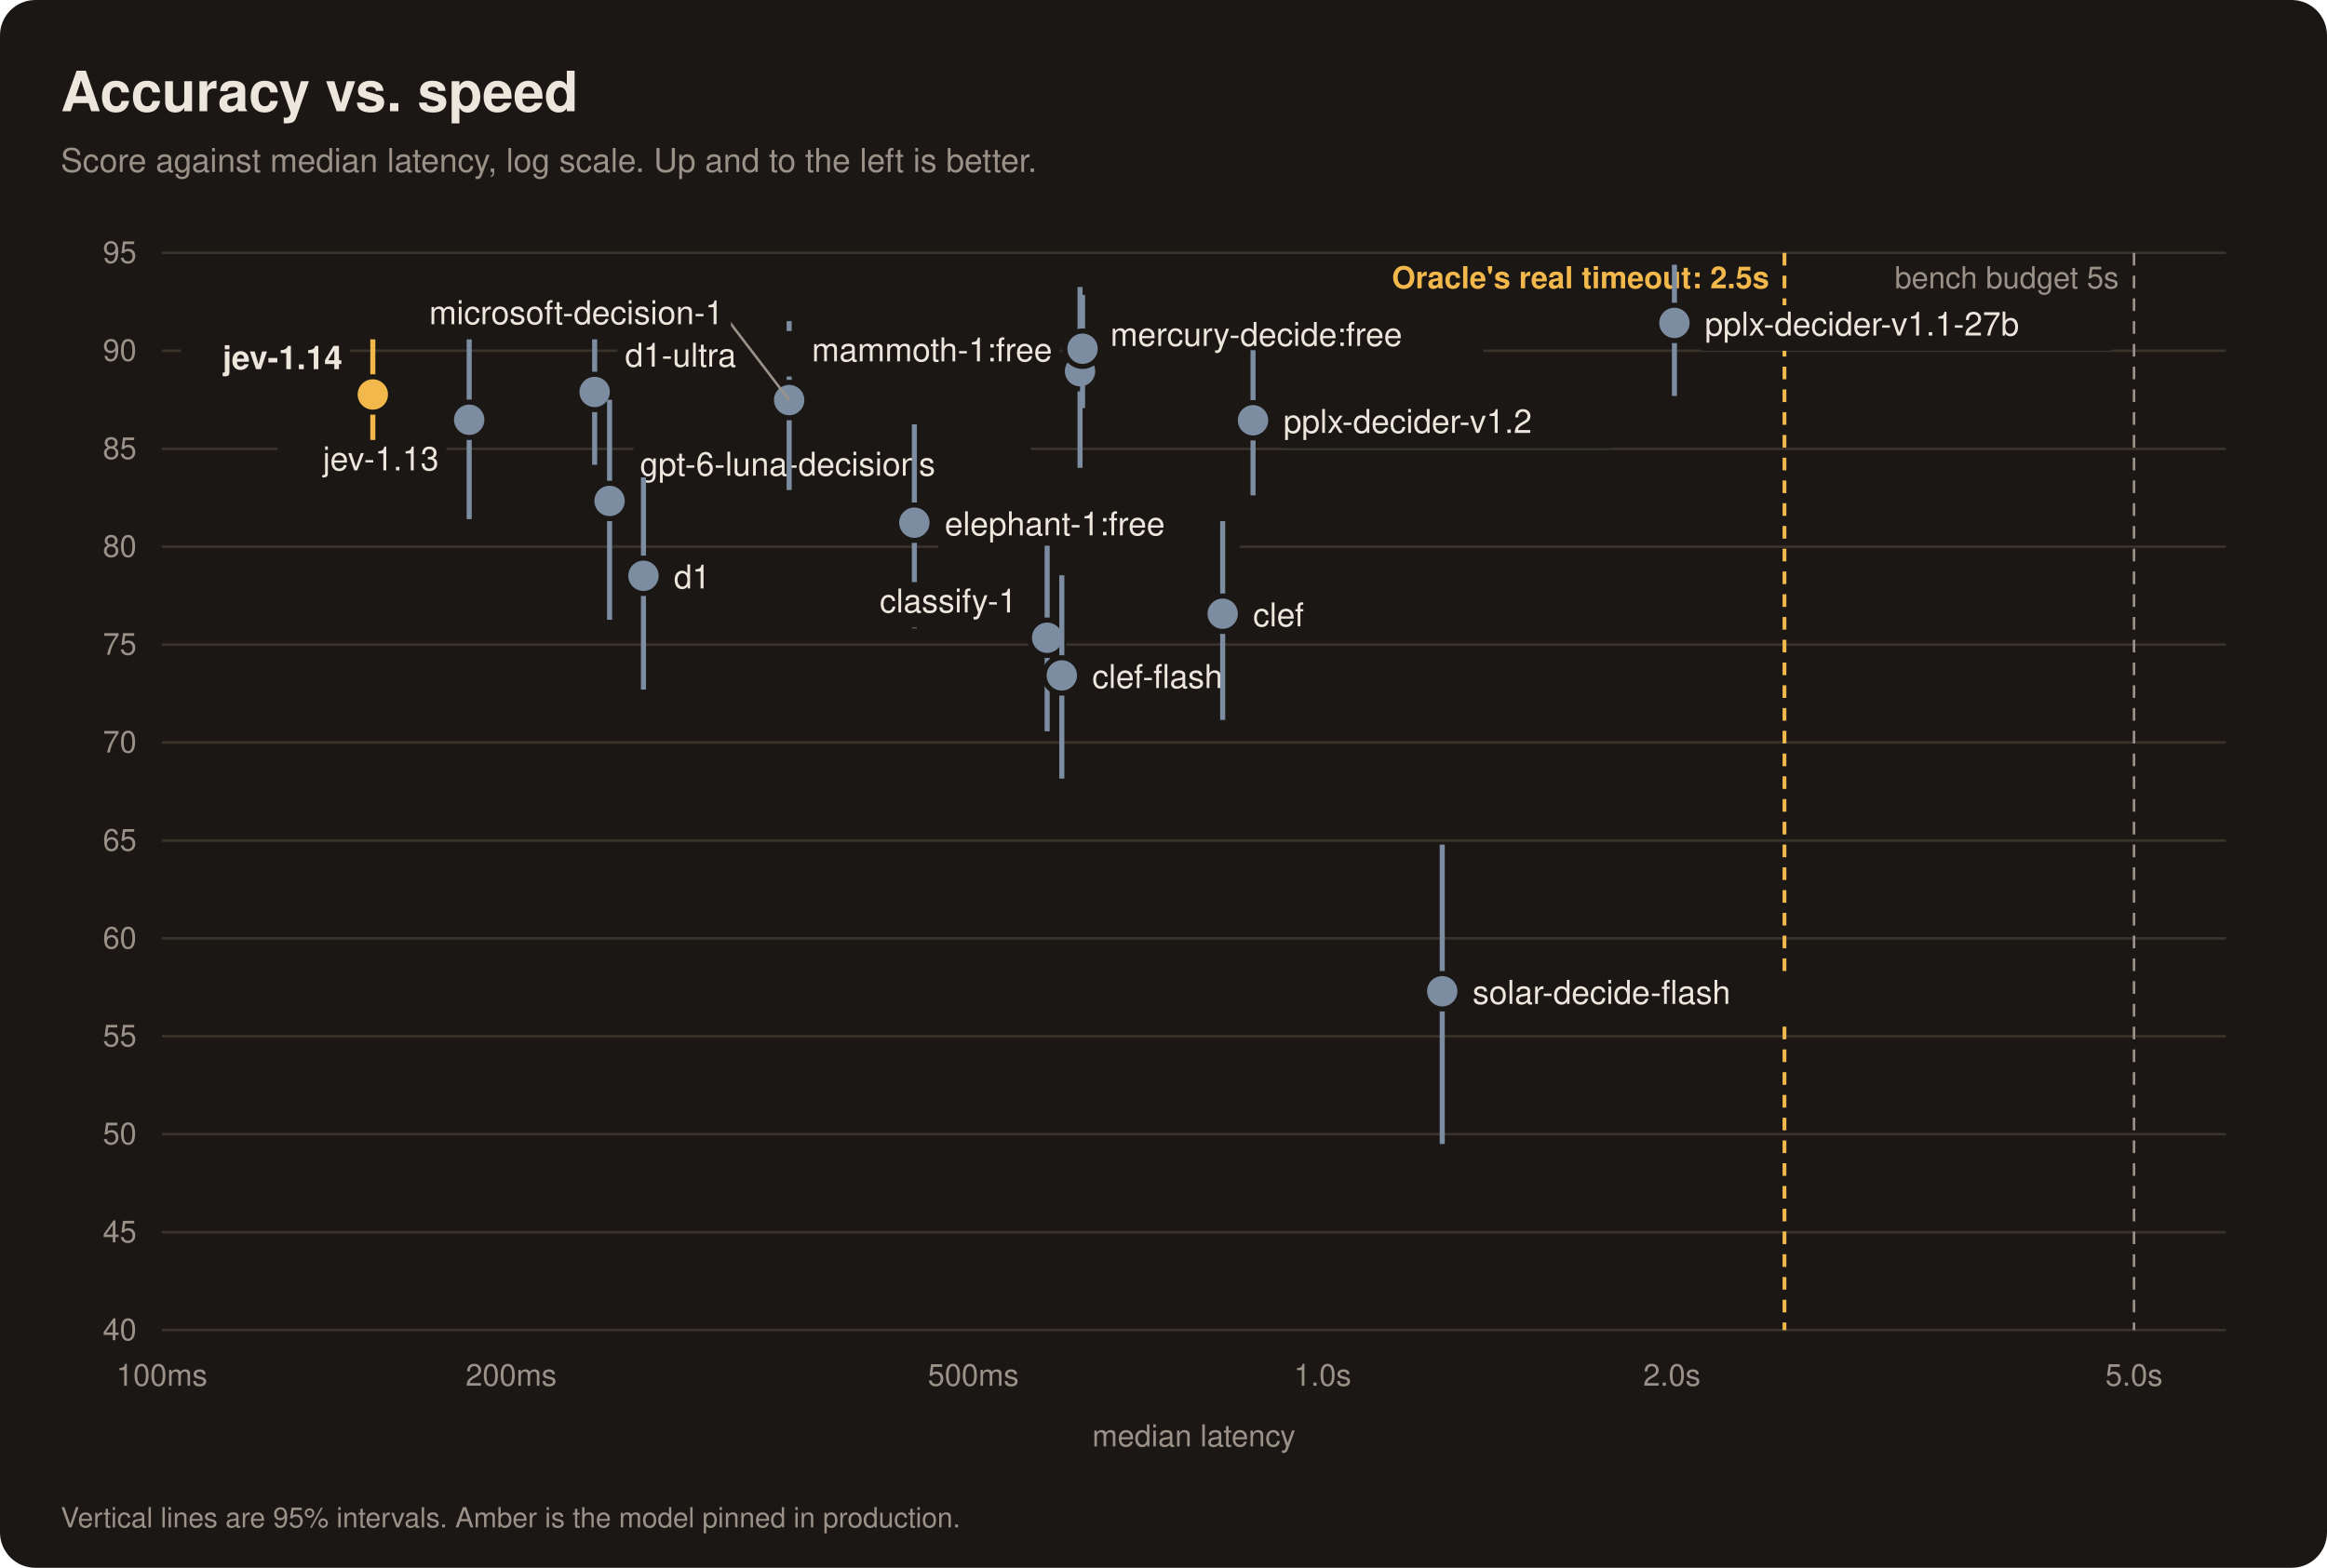
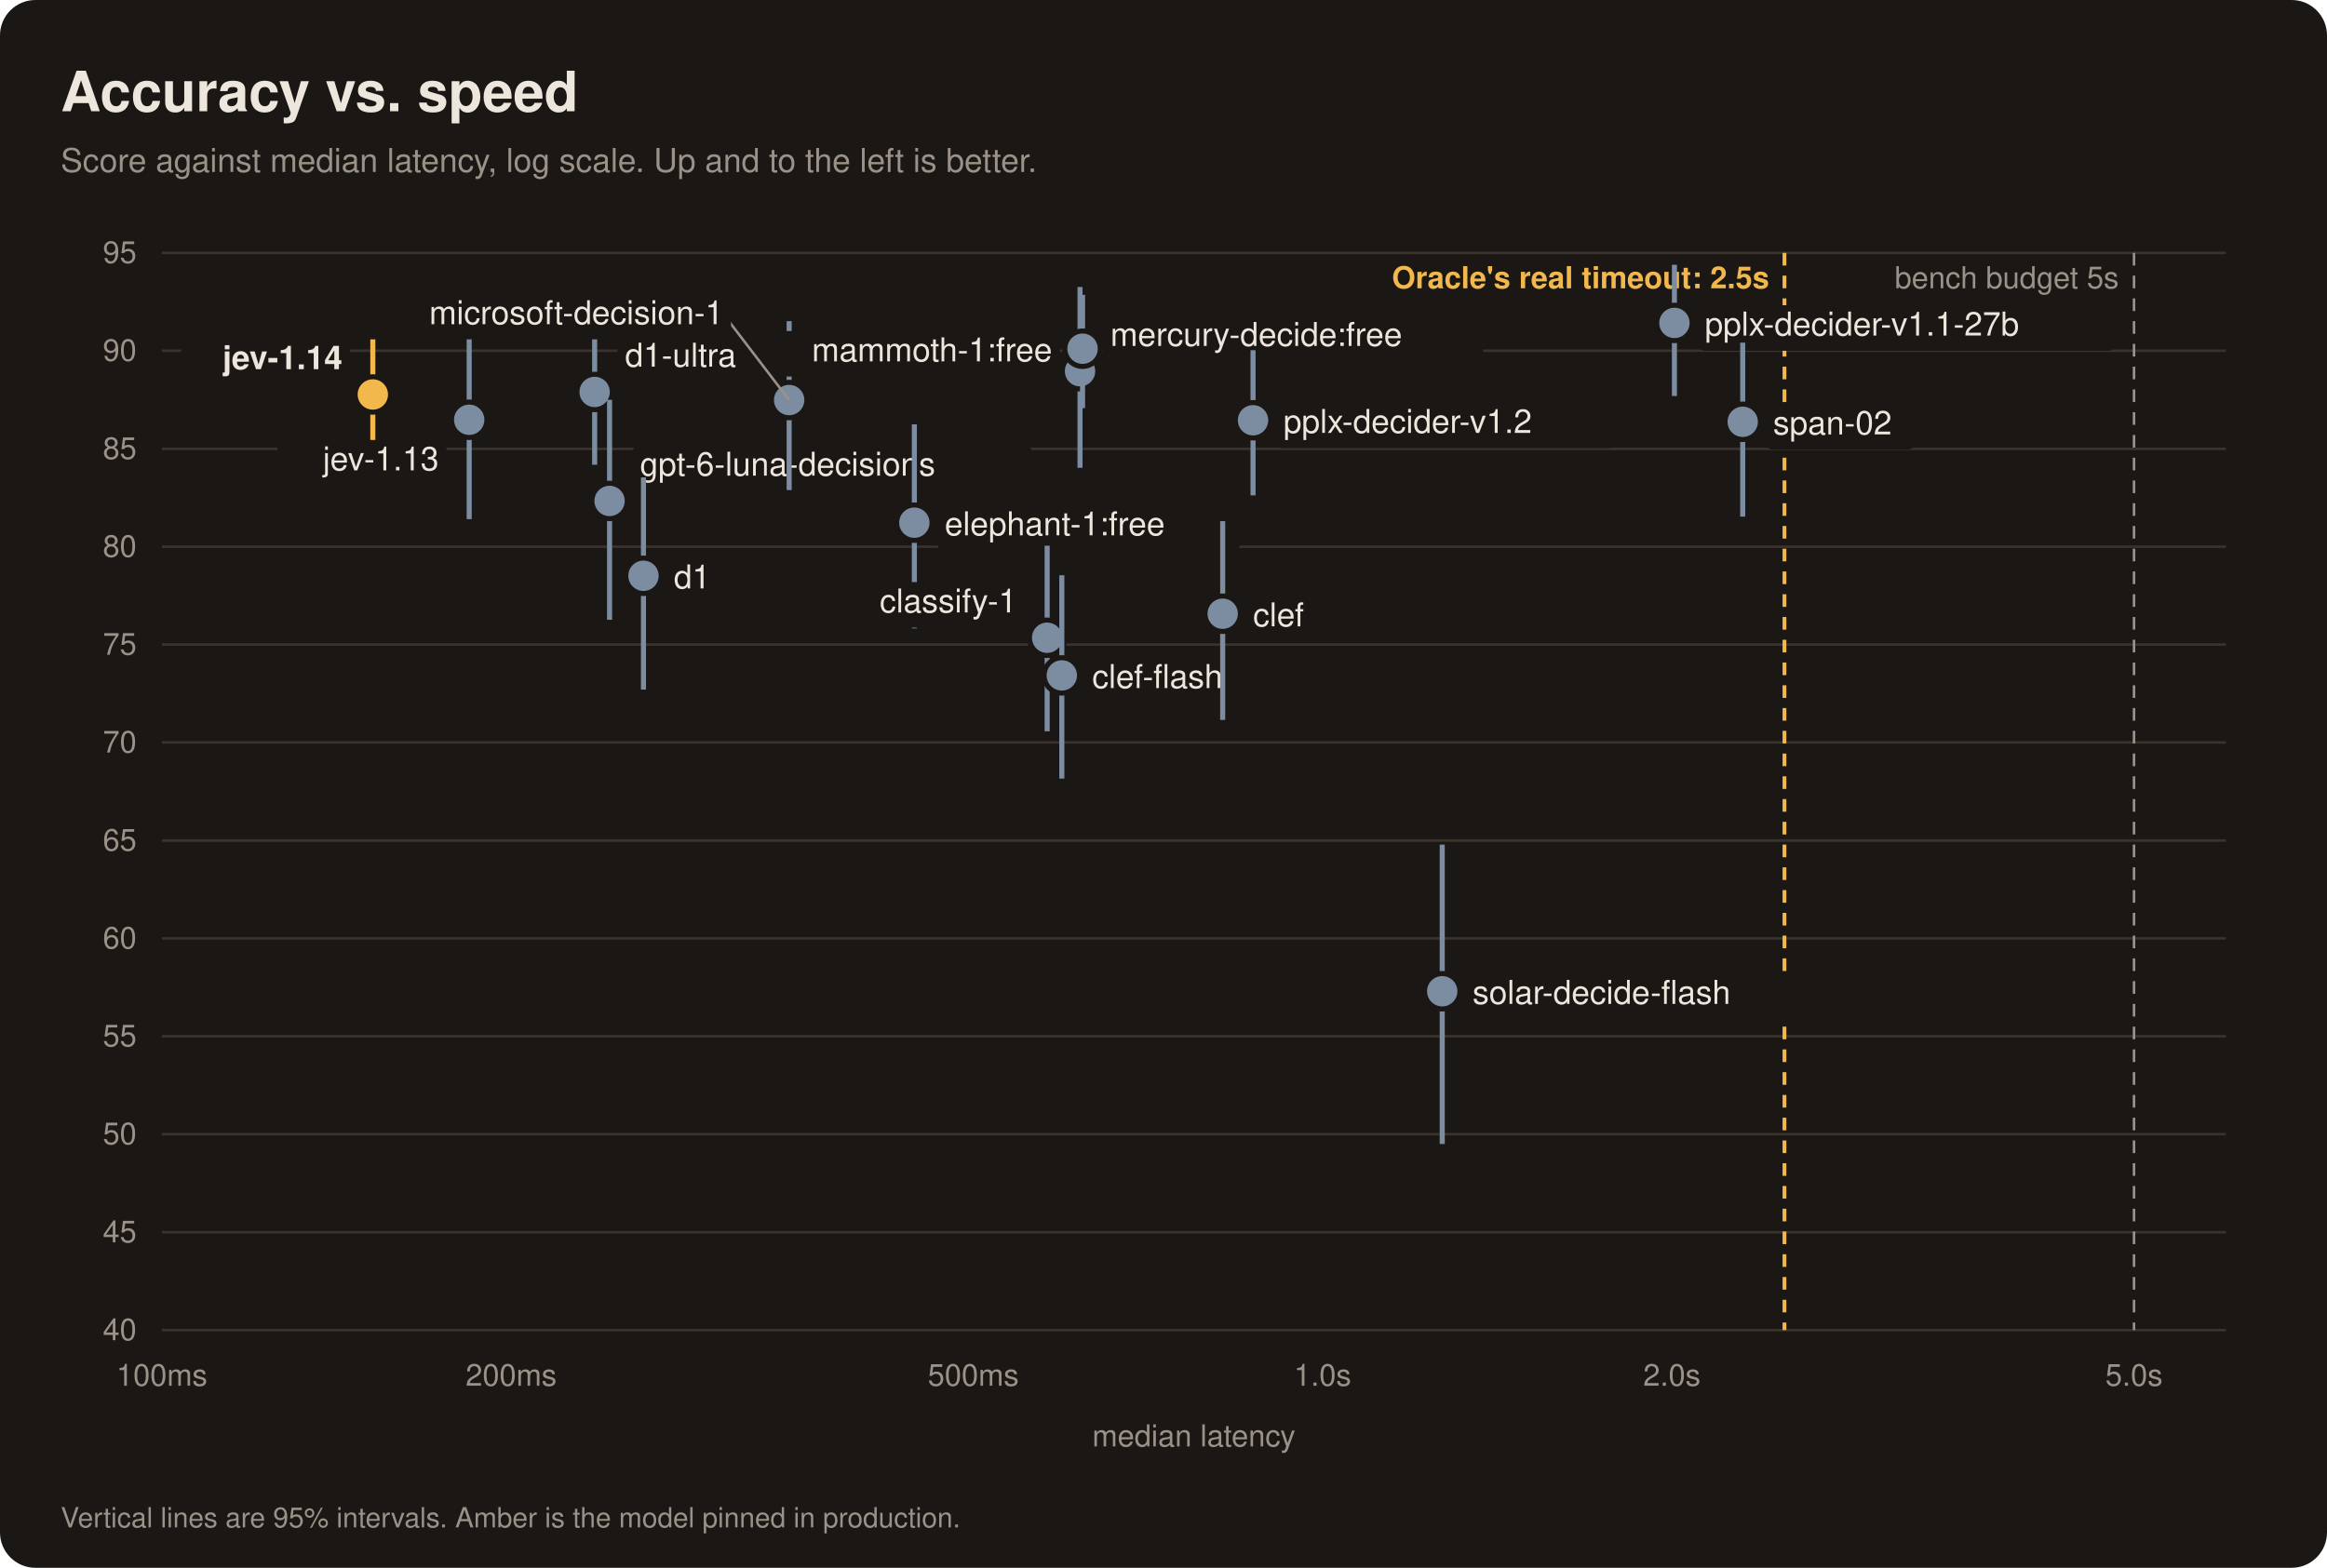
<svg xmlns="http://www.w3.org/2000/svg" viewBox="0 0 920 620" width="920" role="img" aria-label="Accuracy vs. speed" font-family="-apple-system,BlinkMacSystemFont,'Segoe UI',Helvetica,Arial,sans-serif">
  <rect width="920" height="620" rx="14" fill="#1b1714" />
  <text x="24.0" y="44.0" font-size="22" font-weight="700" fill="#ece6dd" text-anchor="start">Accuracy vs. speed</text>
  <text x="24.0" y="68.0" font-size="13" font-weight="400" fill="#9a9288" text-anchor="start">Score against median latency, log scale. Up and to the left is better.</text>
  <line x1="64.0" y1="526.0" x2="880.0" y2="526.0" stroke="#3a332c" stroke-width="1.0" />
  <text x="54.0" y="530.0" font-size="12" font-weight="400" fill="#9a9288" text-anchor="end">40</text>
  <line x1="64.0" y1="487.3" x2="880.0" y2="487.3" stroke="#3a332c" stroke-width="1.0" />
  <text x="54.0" y="491.3" font-size="12" font-weight="400" fill="#9a9288" text-anchor="end">45</text>
  <line x1="64.0" y1="448.5" x2="880.0" y2="448.5" stroke="#3a332c" stroke-width="1.0" />
  <text x="54.0" y="452.5" font-size="12" font-weight="400" fill="#9a9288" text-anchor="end">50</text>
  <line x1="64.0" y1="409.8" x2="880.0" y2="409.8" stroke="#3a332c" stroke-width="1.0" />
  <text x="54.0" y="413.8" font-size="12" font-weight="400" fill="#9a9288" text-anchor="end">55</text>
  <line x1="64.0" y1="371.1" x2="880.0" y2="371.1" stroke="#3a332c" stroke-width="1.0" />
  <text x="54.0" y="375.1" font-size="12" font-weight="400" fill="#9a9288" text-anchor="end">60</text>
  <line x1="64.0" y1="332.4" x2="880.0" y2="332.4" stroke="#3a332c" stroke-width="1.0" />
  <text x="54.0" y="336.4" font-size="12" font-weight="400" fill="#9a9288" text-anchor="end">65</text>
  <line x1="64.0" y1="293.6" x2="880.0" y2="293.6" stroke="#3a332c" stroke-width="1.0" />
  <text x="54.0" y="297.6" font-size="12" font-weight="400" fill="#9a9288" text-anchor="end">70</text>
  <line x1="64.0" y1="254.9" x2="880.0" y2="254.9" stroke="#3a332c" stroke-width="1.0" />
  <text x="54.0" y="258.9" font-size="12" font-weight="400" fill="#9a9288" text-anchor="end">75</text>
  <line x1="64.0" y1="216.2" x2="880.0" y2="216.2" stroke="#3a332c" stroke-width="1.0" />
  <text x="54.0" y="220.2" font-size="12" font-weight="400" fill="#9a9288" text-anchor="end">80</text>
  <line x1="64.0" y1="177.5" x2="880.0" y2="177.5" stroke="#3a332c" stroke-width="1.0" />
  <text x="54.0" y="181.5" font-size="12" font-weight="400" fill="#9a9288" text-anchor="end">85</text>
  <line x1="64.0" y1="138.7" x2="880.0" y2="138.7" stroke="#3a332c" stroke-width="1.0" />
  <text x="54.0" y="142.7" font-size="12" font-weight="400" fill="#9a9288" text-anchor="end">90</text>
  <line x1="64.0" y1="100.0" x2="880.0" y2="100.0" stroke="#3a332c" stroke-width="1.0" />
  <text x="54.0" y="104.0" font-size="12" font-weight="400" fill="#9a9288" text-anchor="end">95</text>
  <text x="64.0" y="548.0" font-size="12" font-weight="400" fill="#9a9288" text-anchor="middle">100ms</text>
  <text x="202.1" y="548.0" font-size="12" font-weight="400" fill="#9a9288" text-anchor="middle">200ms</text>
  <text x="384.8" y="548.0" font-size="12" font-weight="400" fill="#9a9288" text-anchor="middle">500ms</text>
  <text x="522.9" y="548.0" font-size="12" font-weight="400" fill="#9a9288" text-anchor="middle">1.0s</text>
  <text x="661.0" y="548.0" font-size="12" font-weight="400" fill="#9a9288" text-anchor="middle">2.0s</text>
  <text x="843.7" y="548.0" font-size="12" font-weight="400" fill="#9a9288" text-anchor="middle">5.0s</text>
  <text x="472.0" y="572.0" font-size="12" font-weight="400" fill="#9a9288" text-anchor="middle">median latency</text>
  <line x1="705.5" y1="100.0" x2="705.5" y2="526.0" stroke="#f2b84b" stroke-width="1.5" stroke-dasharray="5 4" />
  <text x="699.5" y="114.0" font-size="12" font-weight="600" fill="#f2b84b" text-anchor="end">Oracle's real timeout: 2.5s</text>
  <line x1="843.7" y1="100.0" x2="843.7" y2="526.0" stroke="#9a9288" stroke-width="1.0" stroke-dasharray="5 4" />
  <text x="837.7" y="114.0" font-size="12" font-weight="400" fill="#9a9288" text-anchor="end">bench budget 5s</text>
  <line x1="147.4" y1="191.3" x2="147.4" y2="123.6" stroke="#f2b84b" stroke-width="2.0" />
  <circle cx="147.4" cy="156.0" r="7" fill="#f2b84b" stroke="#1b1714" stroke-width="2" />
  <rect x="71.6" y="134.0" width="66.8" height="18.0" rx="3.0" fill="#1b1714" />
  <text x="135.4" y="146.0" font-size="13" font-weight="700" fill="#ece6dd" text-anchor="end">jev-1.14</text>
  <line x1="185.5" y1="205.3" x2="185.5" y2="131.4" stroke="#7d8da1" stroke-width="2.0" />
  <circle cx="185.5" cy="166.0" r="7" fill="#7d8da1" stroke="#1b1714" stroke-width="2" />
  <rect x="109.7" y="174.0" width="66.8" height="18.0" rx="3.0" fill="#1b1714" />
  <text x="173.5" y="186.0" font-size="13" font-weight="500" fill="#ece6dd" text-anchor="end">jev-1.13</text>
  <line x1="235.1" y1="183.8" x2="235.1" y2="129.9" stroke="#7d8da1" stroke-width="2.0" />
  <circle cx="235.1" cy="155.0" r="7" fill="#7d8da1" stroke="#1b1714" stroke-width="2" />
  <rect x="244.1" y="133.0" width="66.8" height="18.0" rx="3.0" fill="#1b1714" />
  <text x="247.1" y="145.0" font-size="13" font-weight="500" fill="#ece6dd" text-anchor="start">d1-ultra</text>
  <line x1="241.0" y1="245.1" x2="241.0" y2="158.1" stroke="#7d8da1" stroke-width="2.0" />
  <circle cx="241.0" cy="198.1" r="7" fill="#7d8da1" stroke="#1b1714" stroke-width="2" />
  <rect x="250.0" y="176.1" width="158.0" height="18.0" rx="3.0" fill="#1b1714" />
  <text x="253.0" y="188.1" font-size="13" font-weight="500" fill="#ece6dd" text-anchor="start">gpt-6-luna-decisions</text>
  <line x1="254.4" y1="272.7" x2="254.4" y2="188.8" stroke="#7d8da1" stroke-width="2.0" />
  <circle cx="254.4" cy="227.7" r="7" fill="#7d8da1" stroke="#1b1714" stroke-width="2" />
  <rect x="263.4" y="220.7" width="21.2" height="18.0" rx="3.0" fill="#1b1714" />
  <text x="266.4" y="232.7" font-size="13" font-weight="500" fill="#ece6dd" text-anchor="start">d1</text>
  <line x1="312.0" y1="193.8" x2="312.0" y2="127.0" stroke="#7d8da1" stroke-width="2.0" />
  <circle cx="312.0" cy="158.2" r="7" fill="#7d8da1" stroke="#1b1714" stroke-width="2" />
  <line x1="312.0" y1="158.2" x2="286.0" y2="124.2" stroke="#9a9288" stroke-width="1.0" />
  <rect x="131.0" y="116.2" width="158.0" height="18.0" rx="3.0" fill="#1b1714" />
  <text x="286.0" y="128.2" font-size="13" font-weight="500" fill="#ece6dd" text-anchor="end">microsoft-decision-1</text>
  <line x1="361.5" y1="248.5" x2="361.5" y2="167.8" stroke="#7d8da1" stroke-width="2.0" />
  <circle cx="361.5" cy="206.7" r="7" fill="#7d8da1" stroke="#1b1714" stroke-width="2" />
  <rect x="370.5" y="199.7" width="120.0" height="18.0" rx="3.0" fill="#1b1714" />
  <text x="373.5" y="211.7" font-size="13" font-weight="500" fill="#ece6dd" text-anchor="start">elephant-1:free</text>
  <line x1="414.0" y1="289.2" x2="414.0" y2="215.8" stroke="#7d8da1" stroke-width="2.0" />
  <circle cx="414.0" cy="252.2" r="7" fill="#7d8da1" stroke="#1b1714" stroke-width="2" />
  <rect x="323.0" y="230.2" width="82.0" height="18.0" rx="3.0" fill="#1b1714" />
  <text x="402.0" y="242.2" font-size="13" font-weight="500" fill="#ece6dd" text-anchor="end">classify-1</text>
  <line x1="419.8" y1="307.9" x2="419.8" y2="227.5" stroke="#7d8da1" stroke-width="2.0" />
  <circle cx="419.8" cy="267.1" r="7" fill="#7d8da1" stroke="#1b1714" stroke-width="2" />
  <rect x="428.8" y="260.1" width="82.0" height="18.0" rx="3.0" fill="#1b1714" />
  <text x="431.8" y="272.1" font-size="13" font-weight="500" fill="#ece6dd" text-anchor="start">clef-flash</text>
  <line x1="427.0" y1="185.0" x2="427.0" y2="113.5" stroke="#7d8da1" stroke-width="2.0" />
  <circle cx="427.0" cy="146.8" r="7" fill="#7d8da1" stroke="#1b1714" stroke-width="2" />
  <rect x="436.0" y="124.8" width="150.4" height="18.0" rx="3.0" fill="#1b1714" />
  <text x="439.0" y="136.8" font-size="13" font-weight="500" fill="#ece6dd" text-anchor="start">mercury-decide:free</text>
  <line x1="428.0" y1="161.4" x2="428.0" y2="116.6" stroke="#7d8da1" stroke-width="2.0" />
  <circle cx="428.0" cy="137.9" r="7" fill="#7d8da1" stroke="#1b1714" stroke-width="2" />
  <rect x="306.6" y="130.9" width="112.4" height="18.0" rx="3.0" fill="#1b1714" />
  <text x="416.0" y="142.9" font-size="13" font-weight="500" fill="#ece6dd" text-anchor="end">mammoth-1:free</text>
  <line x1="483.4" y1="284.7" x2="483.4" y2="206.1" stroke="#7d8da1" stroke-width="2.0" />
  <circle cx="483.4" cy="242.7" r="7" fill="#7d8da1" stroke="#1b1714" stroke-width="2" />
  <rect x="492.4" y="235.7" width="36.4" height="18.0" rx="3.0" fill="#1b1714" />
  <text x="495.4" y="247.7" font-size="13" font-weight="500" fill="#ece6dd" text-anchor="start">clef</text>
  <line x1="495.4" y1="195.9" x2="495.4" y2="138.5" stroke="#7d8da1" stroke-width="2.0" />
  <circle cx="495.4" cy="166.2" r="7" fill="#7d8da1" stroke="#1b1714" stroke-width="2" />
  <rect x="504.4" y="159.2" width="135.2" height="18.0" rx="3.0" fill="#1b1714" />
  <text x="507.4" y="171.2" font-size="13" font-weight="500" fill="#ece6dd" text-anchor="start">pplx-decider-v1.2</text>
  <line x1="570.2" y1="452.4" x2="570.2" y2="334.0" stroke="#7d8da1" stroke-width="2.0" />
  <circle cx="570.2" cy="392.0" r="7" fill="#7d8da1" stroke="#1b1714" stroke-width="2" />
  <rect x="579.2" y="385.0" width="142.8" height="18.0" rx="3.0" fill="#1b1714" />
  <text x="582.2" y="397.0" font-size="13" font-weight="500" fill="#ece6dd" text-anchor="start">solar-decide-flash</text>
  <line x1="662.0" y1="156.6" x2="662.0" y2="104.7" stroke="#7d8da1" stroke-width="2.0" />
  <circle cx="662.0" cy="127.7" r="7" fill="#7d8da1" stroke="#1b1714" stroke-width="2" />
  <rect x="671.0" y="120.7" width="165.6" height="18.0" rx="3.0" fill="#1b1714" />
  <text x="674.0" y="132.7" font-size="13" font-weight="500" fill="#ece6dd" text-anchor="start">pplx-decider-v1.1-27b</text>
+   <line x1="689.0" y1="204.3" x2="689.0" y2="135.5" stroke="#7d8da1" stroke-width="2.0" />
+   <circle cx="689.0" cy="166.8" r="7" fill="#7d8da1" stroke="#1b1714" stroke-width="2" />
+   <rect x="698.0" y="159.8" width="59.2" height="18.0" rx="3.0" fill="#1b1714" />
+   <text x="701.0" y="171.8" font-size="13" font-weight="500" fill="#ece6dd" text-anchor="start">span-02</text>
  <text x="24.0" y="604.0" font-size="11" font-weight="400" fill="#9a9288" text-anchor="start">Vertical lines are 95% intervals. Amber is the model pinned in production.</text>
</svg>
